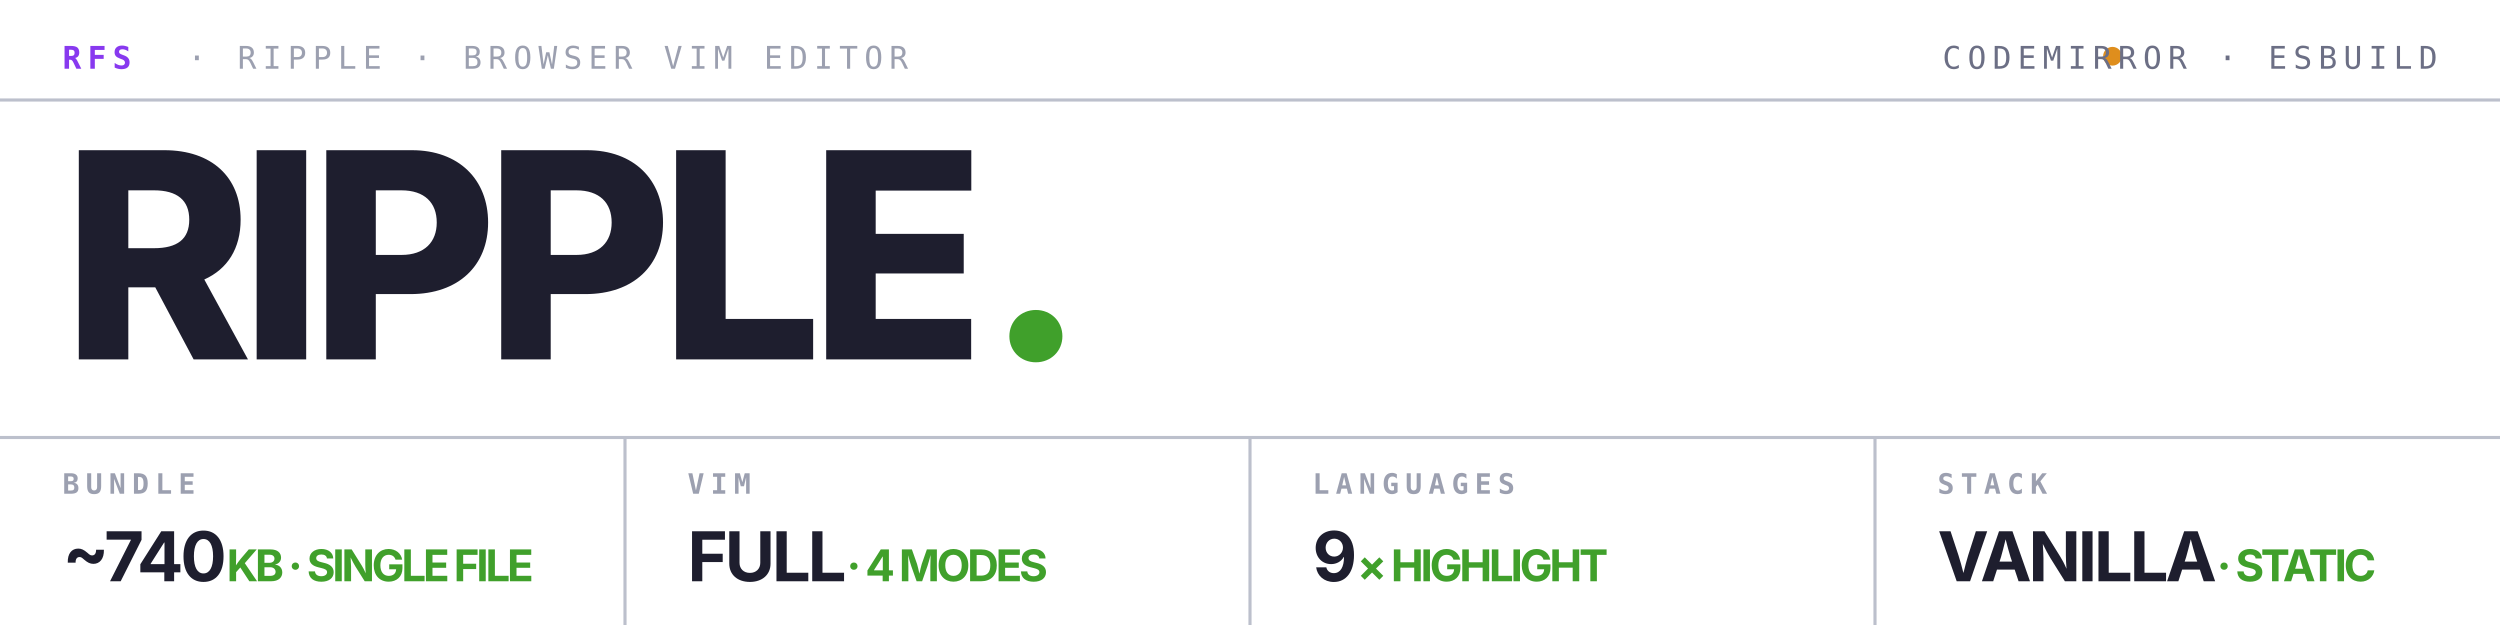
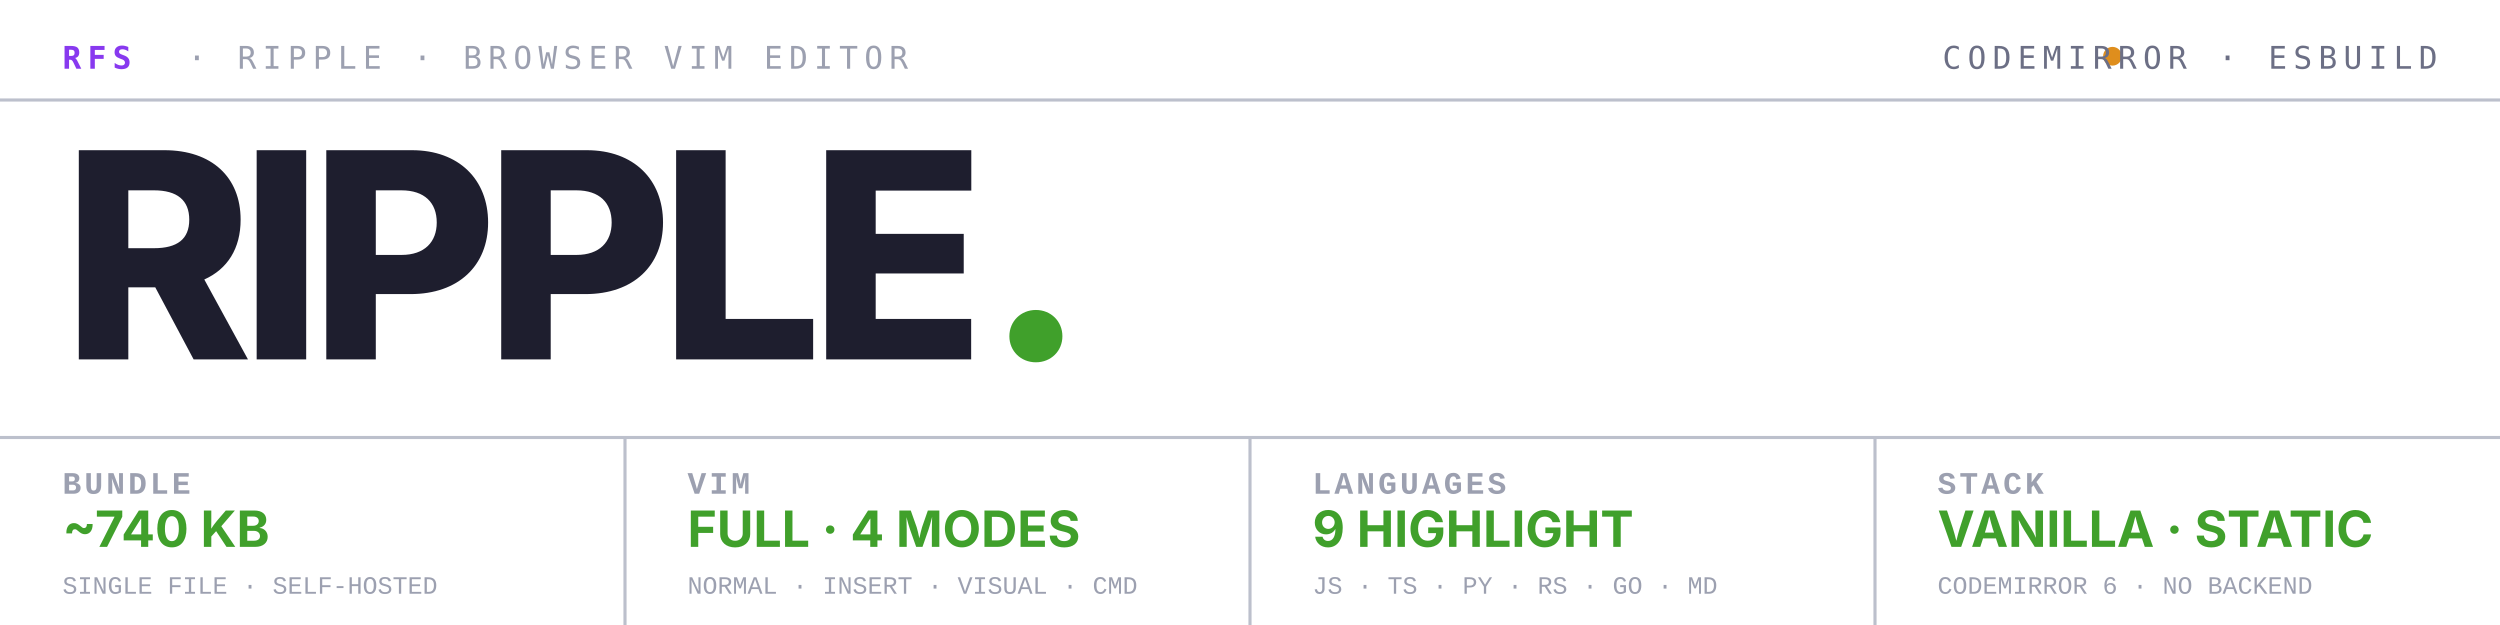
<svg xmlns="http://www.w3.org/2000/svg" viewBox="0 0 800 200" fill="none">
  <rect x="0" y="0" width="800" height="200" fill="#ffffff" />
  <line x1="0" y1="32" x2="800" y2="32" stroke="#bcc0cc" stroke-width="1" />
  <text x="20" y="22" font-family="'JetBrains Mono', 'SF Mono', monospace" font-size="10" font-weight="700" fill="#8839ef" letter-spacing="2">RFS</text>
  <text x="60" y="22" font-family="'JetBrains Mono', 'SF Mono', monospace" font-size="10" font-weight="500" fill="#9ca0b0" letter-spacing="2">·  RIPPLE  ·  BROWSER VIM EDITOR</text>
  <circle cx="676" cy="18" r="3" fill="#df8e1d" />
  <text x="780" y="22" text-anchor="end" font-family="'JetBrains Mono', 'SF Mono', monospace" font-size="10" font-weight="500" fill="#6c6f85" letter-spacing="2">CODEMIRROR · ESBUILD</text>
  <text x="20" y="115" font-family="'Inter', sans-serif" font-size="92" font-weight="800" fill="#1e1e2e" letter-spacing="-4">RIPPLE<tspan fill="#40a02b">.</tspan>
  </text>
  <line x1="0" y1="140" x2="800" y2="140" stroke="#bcc0cc" stroke-width="1" />
  <line x1="200" y1="140" x2="200" y2="200" stroke="#bcc0cc" stroke-width="1" />
  <line x1="400" y1="140" x2="400" y2="200" stroke="#bcc0cc" stroke-width="1" />
  <line x1="600" y1="140" x2="600" y2="200" stroke="#bcc0cc" stroke-width="1" />
-   <text x="20" y="158" font-family="'JetBrains Mono', 'SF Mono', monospace" font-size="9" font-weight="600" fill="#9ca0b0" letter-spacing="2">BUNDLE</text>
-   <text x="20" y="186" font-family="'Inter', sans-serif" font-size="22" font-weight="700" fill="#1e1e2e" letter-spacing="-1">~740<tspan fill="#40a02b" font-size="14"> KB · SINGLE FILE</tspan>
-   </text>
-   <text x="220" y="158" font-family="'JetBrains Mono', 'SF Mono', monospace" font-size="9" font-weight="600" fill="#9ca0b0" letter-spacing="2">VIM</text>
-   <text x="220" y="186" font-family="'Inter', sans-serif" font-size="22" font-weight="700" fill="#1e1e2e" letter-spacing="-1">FULL<tspan fill="#40a02b" font-size="14"> · 4 MODES</tspan>
-   </text>
-   <text x="420" y="158" font-family="'JetBrains Mono', 'SF Mono', monospace" font-size="9" font-weight="600" fill="#9ca0b0" letter-spacing="2">LANGUAGES</text>
-   <text x="420" y="186" font-family="'Inter', sans-serif" font-size="22" font-weight="700" fill="#1e1e2e" letter-spacing="-1">9<tspan fill="#40a02b" font-size="14"> × HIGHLIGHT</tspan>
-   </text>
-   <text x="620" y="158" font-family="'JetBrains Mono', 'SF Mono', monospace" font-size="9" font-weight="600" fill="#9ca0b0" letter-spacing="2">STACK</text>
-   <text x="620" y="186" font-family="'Inter', sans-serif" font-size="22" font-weight="700" fill="#1e1e2e" letter-spacing="-1">VANILLA<tspan fill="#40a02b" font-size="14"> · STATIC</tspan>
-   </text>
+   <text x="20" y="158" font-family="'JetBrains Mono', 'Courier New', monospace" font-size="10" font-weight="600" fill="#9ca0b0" letter-spacing="1">BUNDLE</text>
+   <text x="20" y="175" font-family="'Inter', 'Helvetica Neue', Arial, sans-serif" font-size="16" font-weight="700" fill="#40a02b" letter-spacing="0">~740 KB</text>
+   <text x="20" y="190" font-family="'JetBrains Mono', 'Courier New', monospace" font-size="8" fill="#9ca0b0" letter-spacing="0">SINGLE FILE · SELF-HOSTED</text>
+   <text x="220" y="158" font-family="'JetBrains Mono', 'Courier New', monospace" font-size="10" font-weight="600" fill="#9ca0b0" letter-spacing="1">VIM</text>
+   <text x="220" y="175" font-family="'Inter', 'Helvetica Neue', Arial, sans-serif" font-size="16" font-weight="700" fill="#40a02b" letter-spacing="0">FULL · 4 MODES</text>
+   <text x="220" y="190" font-family="'JetBrains Mono', 'Courier New', monospace" font-size="8" fill="#9ca0b0" letter-spacing="0">NORMAL · INSERT · VISUAL · CMD</text>
+   <text x="420" y="158" font-family="'JetBrains Mono', 'Courier New', monospace" font-size="10" font-weight="600" fill="#9ca0b0" letter-spacing="1">LANGUAGES</text>
+   <text x="420" y="175" font-family="'Inter', 'Helvetica Neue', Arial, sans-serif" font-size="16" font-weight="700" fill="#40a02b" letter-spacing="0">9 HIGHLIGHT</text>
+   <text x="420" y="190" font-family="'JetBrains Mono', 'Courier New', monospace" font-size="8" fill="#9ca0b0" letter-spacing="0">JS · TS · PY · RS · GO · MD</text>
+   <text x="620" y="158" font-family="'JetBrains Mono', 'Courier New', monospace" font-size="10" font-weight="600" fill="#9ca0b0" letter-spacing="1">STACK</text>
+   <text x="620" y="175" font-family="'Inter', 'Helvetica Neue', Arial, sans-serif" font-size="16" font-weight="700" fill="#40a02b" letter-spacing="0">VANILLA · STATIC</text>
+   <text x="620" y="190" font-family="'JetBrains Mono', 'Courier New', monospace" font-size="8" fill="#9ca0b0" letter-spacing="0">CODEMIRROR 6 · NO BACKEND</text>
</svg>
